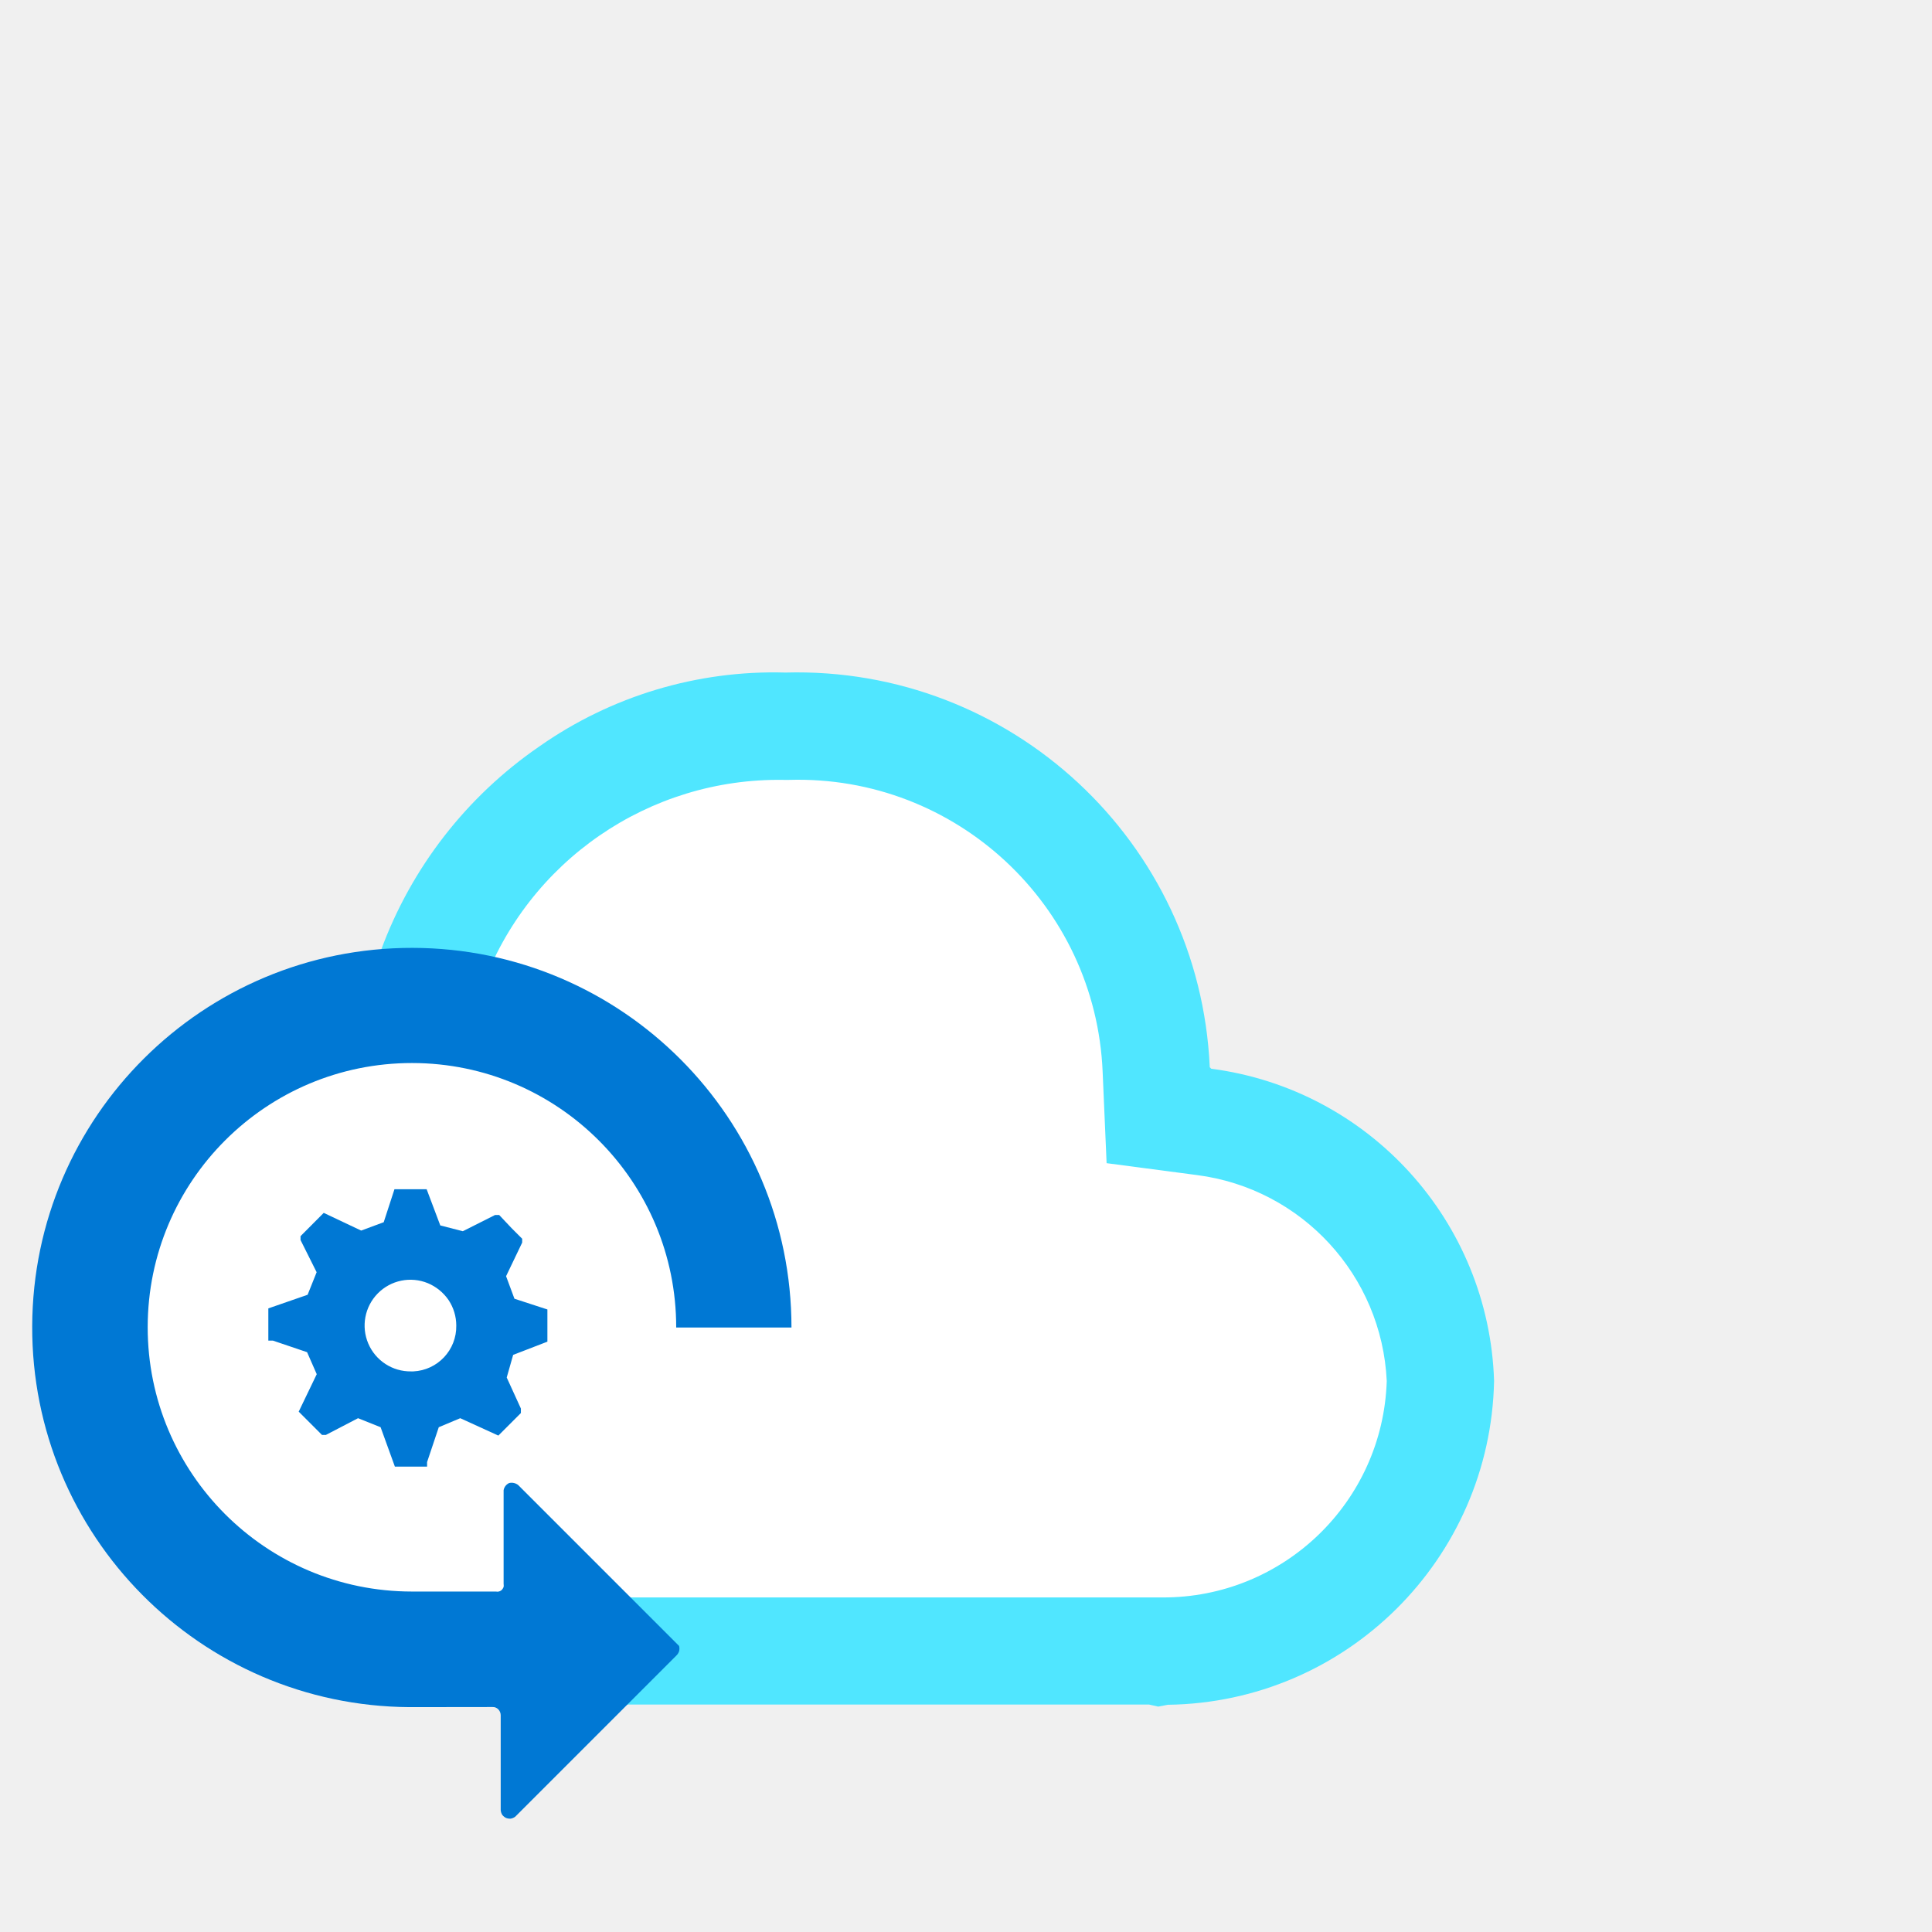
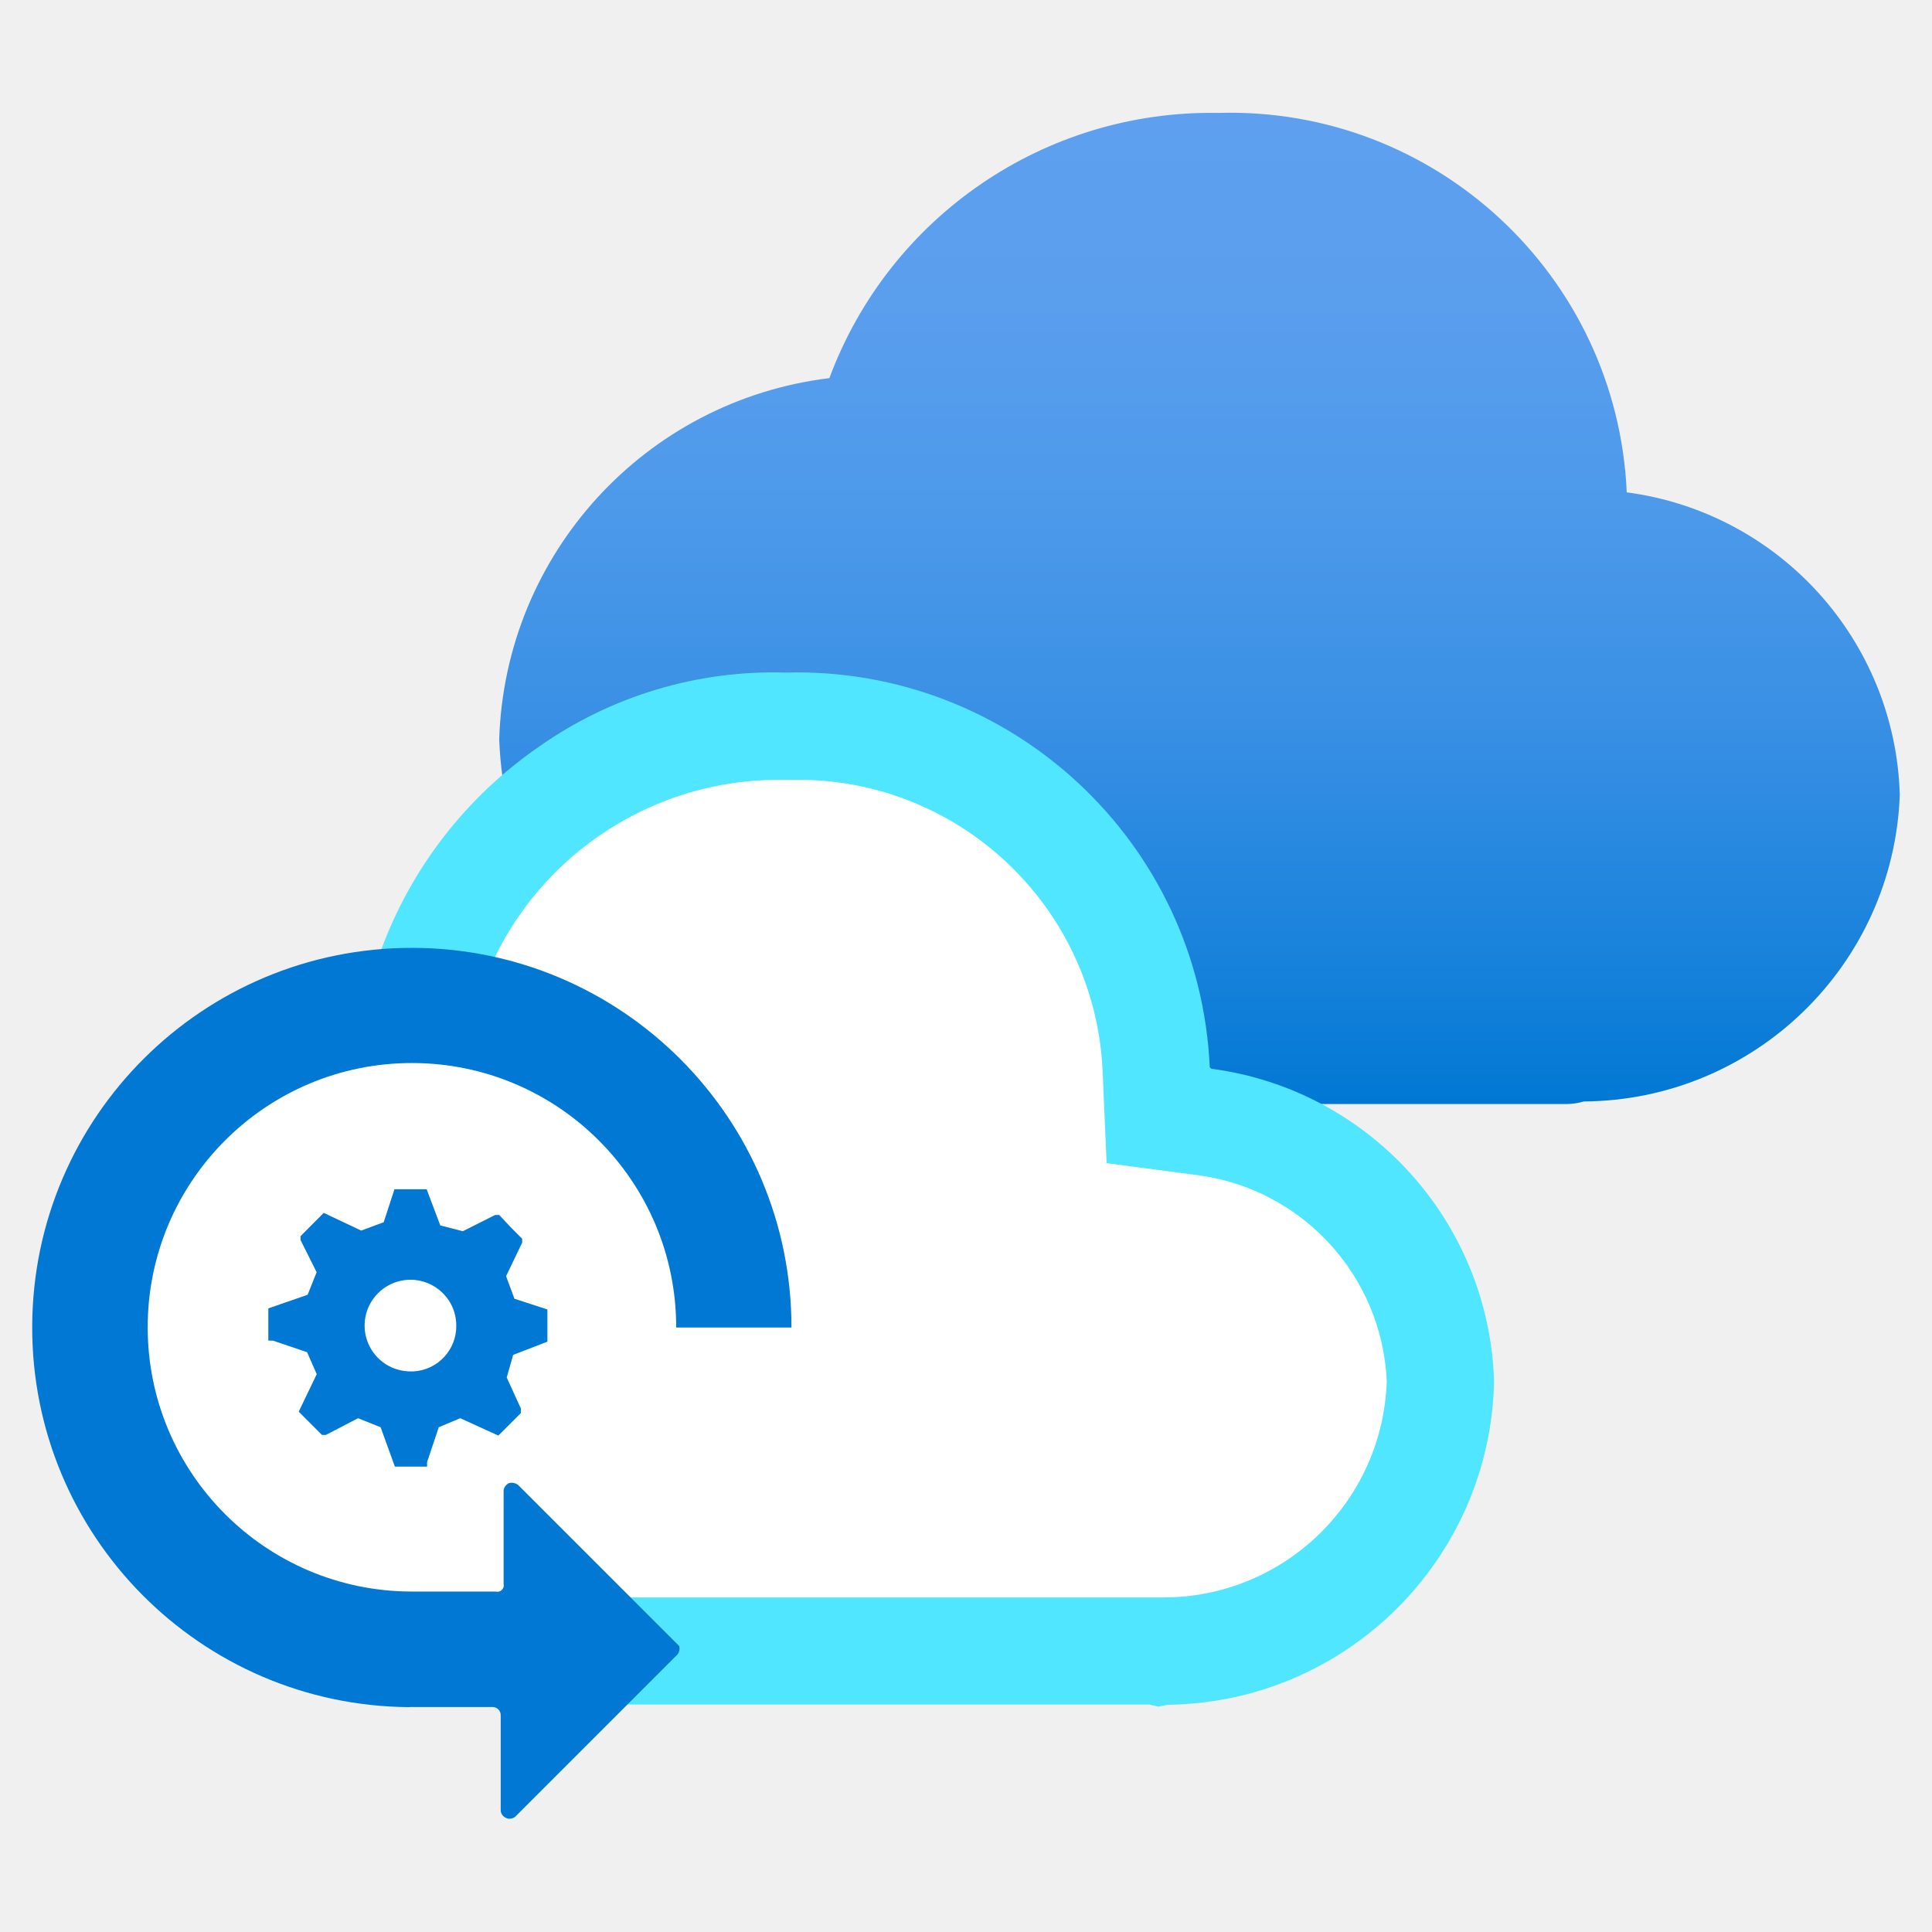
- <svg viewBox="0 0 18 18" class="" id="FxSymbol0-033" data-type="1">
-   <defs />
-   <path fill="url(#ce5f669c-f9f2-4bf8-a19f-1de88f9ac044)" d="M17.7 7.405a2.93 2.93 0 0 0-2.544-2.818 3.7 3.7 0 0 0-3.806-3.535 3.79 3.79 0 0 0-3.623 2.471A3.5 3.5 0 0 0 4.651 6.89a3.55 3.55 0 0 0 3.675 3.41 3 3 0 0 0 .324-.014h5.95a.6.6 0 0 0 .157-.024A2.966 2.966 0 0 0 17.7 7.405" />
-   <path fill="#fff" d="m10.777 9.965.019.431.428.057a2.54 2.54 0 0 1 2.2 2.43 2.58 2.58 0 0 1-2.546 2.5h-.044l-.032.006-.035-.007h-6.6a3.2 3.2 0 0 1-1.238-.168 3.4 3.4 0 0 1-1.106-.643 3.3 3.3 0 0 1-.741-1.035 3.04 3.04 0 0 1 .559-3.21A3.15 3.15 0 0 1 3.6 9.36l.313-.037.109-.295a3.5 3.5 0 0 1 1.29-1.662 3.43 3.43 0 0 1 2-.6h.025a3.34 3.34 0 0 1 3.439 3.2Z" />
-   <path fill="#50e6ff" d="m10.791 15.9-.085-.019H4.167a3.7 3.7 0 0 1-1.4-.194 3.9 3.9 0 0 1-1.274-.741 3.8 3.8 0 0 1-.867-1.2 3.56 3.56 0 0 1 .644-3.755 3.65 3.65 0 0 1 2.279-1.128v-.008a3.96 3.96 0 0 1 1.475-1.9 3.8 3.8 0 0 1 2.293-.689 3.85 3.85 0 0 1 3.954 3.677l.014.014a3.03 3.03 0 0 1 2.635 2.909 3.08 3.08 0 0 1-3.04 3.017ZM7.3 7.266A2.94 2.94 0 0 0 4.491 9.2l-.215.583-.617.072A2.65 2.65 0 0 0 2 10.67a2.55 2.55 0 0 0-.46 2.675 2.8 2.8 0 0 0 .623.863 2.8 2.8 0 0 0 .927.533 2.7 2.7 0 0 0 1.043.142h6.697a2.083 2.083 0 0 0 2.09-2.016 2.03 2.03 0 0 0-1.767-1.919l-.843-.111-.037-.852a2.84 2.84 0 0 0-2.92-2.719Z" />
-   <path fill="#0078d4" d="M5.1 12.5v-.3l-.307-.1-.078-.21.15-.313v-.036l-.1-.1-.114-.121h-.039l-.3.151-.21-.054-.127-.337h-.3l-.1.307-.21.078-.349-.165-.216.217v.036l.15.3-.084.21-.366.127v.3h.042l.319.108.09.205-.168.349.217.217h.036l.3-.156.21.084.133.367h.3v-.042l.109-.325.2-.084.355.162.21-.21v-.042l-.132-.289.06-.211Zm-1.269.277a.427.427 0 1 1 .155-.822.44.44 0 0 1 .193.157.43.43 0 0 1 .072.238.42.42 0 0 1-.4.427Z" />
-   <path fill="#0078d4" fill-rule="evenodd" d="M3.816 15.905a3.537 3.537 0 1 1 3.558-3.537H6.3a2.462 2.462 0 1 0-2.464 2.46h.784a.06.06 0 0 0 .056-.016.1.1 0 0 0 .016-.026.1.1 0 0 0 0-.03v-.872a.09.09 0 0 1 .052-.067.1.1 0 0 1 .083.018l1.5 1.5a.1.1 0 0 1 0 .049.1.1 0 0 1-.027.042l-1.5 1.5a.1.1 0 0 1-.042.018.1.1 0 0 1-.044-.007.1.1 0 0 1-.035-.029.1.1 0 0 1-.014-.043v-.886a.08.08 0 0 0-.022-.053.07.07 0 0 0-.054-.022z" />
+ <svg xmlns="http://www.w3.org/2000/svg" viewBox="0 0 18 18" class="" role="presentation" focusable="false" id="FxSymbol0-04c" data-type="1">
+   <g>
+     <path d="M17.7 7.405a2.93 2.93 0 0 0-2.544-2.818 3.7 3.7 0 0 0-3.806-3.535 3.793 3.793 0 0 0-3.623 2.471A3.5 3.5 0 0 0 4.651 6.89a3.551 3.551 0 0 0 3.675 3.41 2.494 2.494 0 0 0 .324-.014h5.95a.6.6 0 0 0 .157-.024A2.966 2.966 0 0 0 17.7 7.405Z" fill="url(#1f0d0b96-2c70-4dbc-9697-56bd08ace0a0)" />
+     <path d="m10.777 9.965.019.431.428.057a2.54 2.54 0 0 1 2.2 2.43 2.579 2.579 0 0 1-2.546 2.5h-.044l-.032.006-.035-.007h-6.6a3.232 3.232 0 0 1-1.238-.168 3.375 3.375 0 0 1-1.106-.643 3.324 3.324 0 0 1-.741-1.035 3.039 3.039 0 0 1 .559-3.21A3.147 3.147 0 0 1 3.6 9.36l.313-.037.109-.295a3.487 3.487 0 0 1 1.29-1.662 3.434 3.434 0 0 1 2-.6h.025a3.338 3.338 0 0 1 3.439 3.2Z" class="msportalfx-svg-c01" fill="#ffffff" />
+     <path d="m10.791 15.9-.085-.019H4.167a3.738 3.738 0 0 1-1.4-.194 3.865 3.865 0 0 1-1.274-.741 3.815 3.815 0 0 1-.867-1.2 3.56 3.56 0 0 1 .644-3.755 3.65 3.65 0 0 1 2.279-1.128v-.008a3.959 3.959 0 0 1 1.475-1.9 3.793 3.793 0 0 1 2.293-.689 3.852 3.852 0 0 1 3.954 3.677l.014.014a3.033 3.033 0 0 1 2.635 2.909 3.078 3.078 0 0 1-3.04 3.017ZM7.3 7.266A2.939 2.939 0 0 0 4.491 9.2l-.215.583-.617.072A2.654 2.654 0 0 0 2 10.67a2.546 2.546 0 0 0-.46 2.675 2.8 2.8 0 0 0 .623.863 2.8 2.8 0 0 0 .927.533 2.723 2.723 0 0 0 1.043.142h6.697a2.083 2.083 0 0 0 2.09-2.016 2.028 2.028 0 0 0-1.767-1.919l-.843-.111-.037-.852a2.842 2.842 0 0 0-2.92-2.719Z" fill="#50e6ff" />
+     <path d="M5.1 12.5v-.3l-.307-.1-.078-.21.15-.313v-.036l-.1-.1-.114-.121h-.039l-.3.151-.21-.054-.127-.337h-.3l-.1.307-.21.078-.349-.165-.216.217v.036l.15.3-.084.21-.366.127v.3h.042l.319.108.09.205-.168.349.217.217h.036l.3-.156.21.084.133.367h.3v-.042l.109-.325.2-.084.355.162.21-.21v-.042l-.132-.289.06-.211Zm-1.269.277a.427.427 0 1 1 .155-.822.435.435 0 0 1 .193.157.427.427 0 0 1 .072.238.422.422 0 0 1-.4.427Z" fill="#0078d4" />
+     <path d="M3.816 15.905a3.537 3.537 0 1 1 3.558-3.537H6.3a2.462 2.462 0 1 0-2.464 2.46h.784a.056.056 0 0 0 .056-.016.063.063 0 0 0 .016-.026.076.076 0 0 0 0-.03v-.872a.087.087 0 0 1 .052-.067.1.1 0 0 1 .083.018l1.5 1.5a.082.082 0 0 1 0 .049.079.079 0 0 1-.027.042l-1.5 1.5a.083.083 0 0 1-.042.018.075.075 0 0 1-.044-.007.082.082 0 0 1-.035-.029.074.074 0 0 1-.014-.043v-.886a.075.075 0 0 0-.022-.053.073.073 0 0 0-.054-.022h-.773Z" fill="#0078d4" fill-rule="evenodd" />
+   </g>
+   <defs>
+     <linearGradient id="1f0d0b96-2c70-4dbc-9697-56bd08ace0a0" x1="11.176" y1="7.698" x2="11.176" y2="16.95" gradientTransform="matrix(1 0 0 -1 0 18)" gradientUnits="userSpaceOnUse">
+       <stop offset="0" stop-color="#0078d4" />
+       <stop offset=".149" stop-color="#1882db" />
+       <stop offset=".373" stop-color="#378fe4" />
+       <stop offset=".594" stop-color="#4c99ea" />
+       <stop offset=".806" stop-color="#5a9eee" />
+       <stop offset="1" stop-color="#5ea0ef" />
+     </linearGradient>
+   </defs>
</svg>
